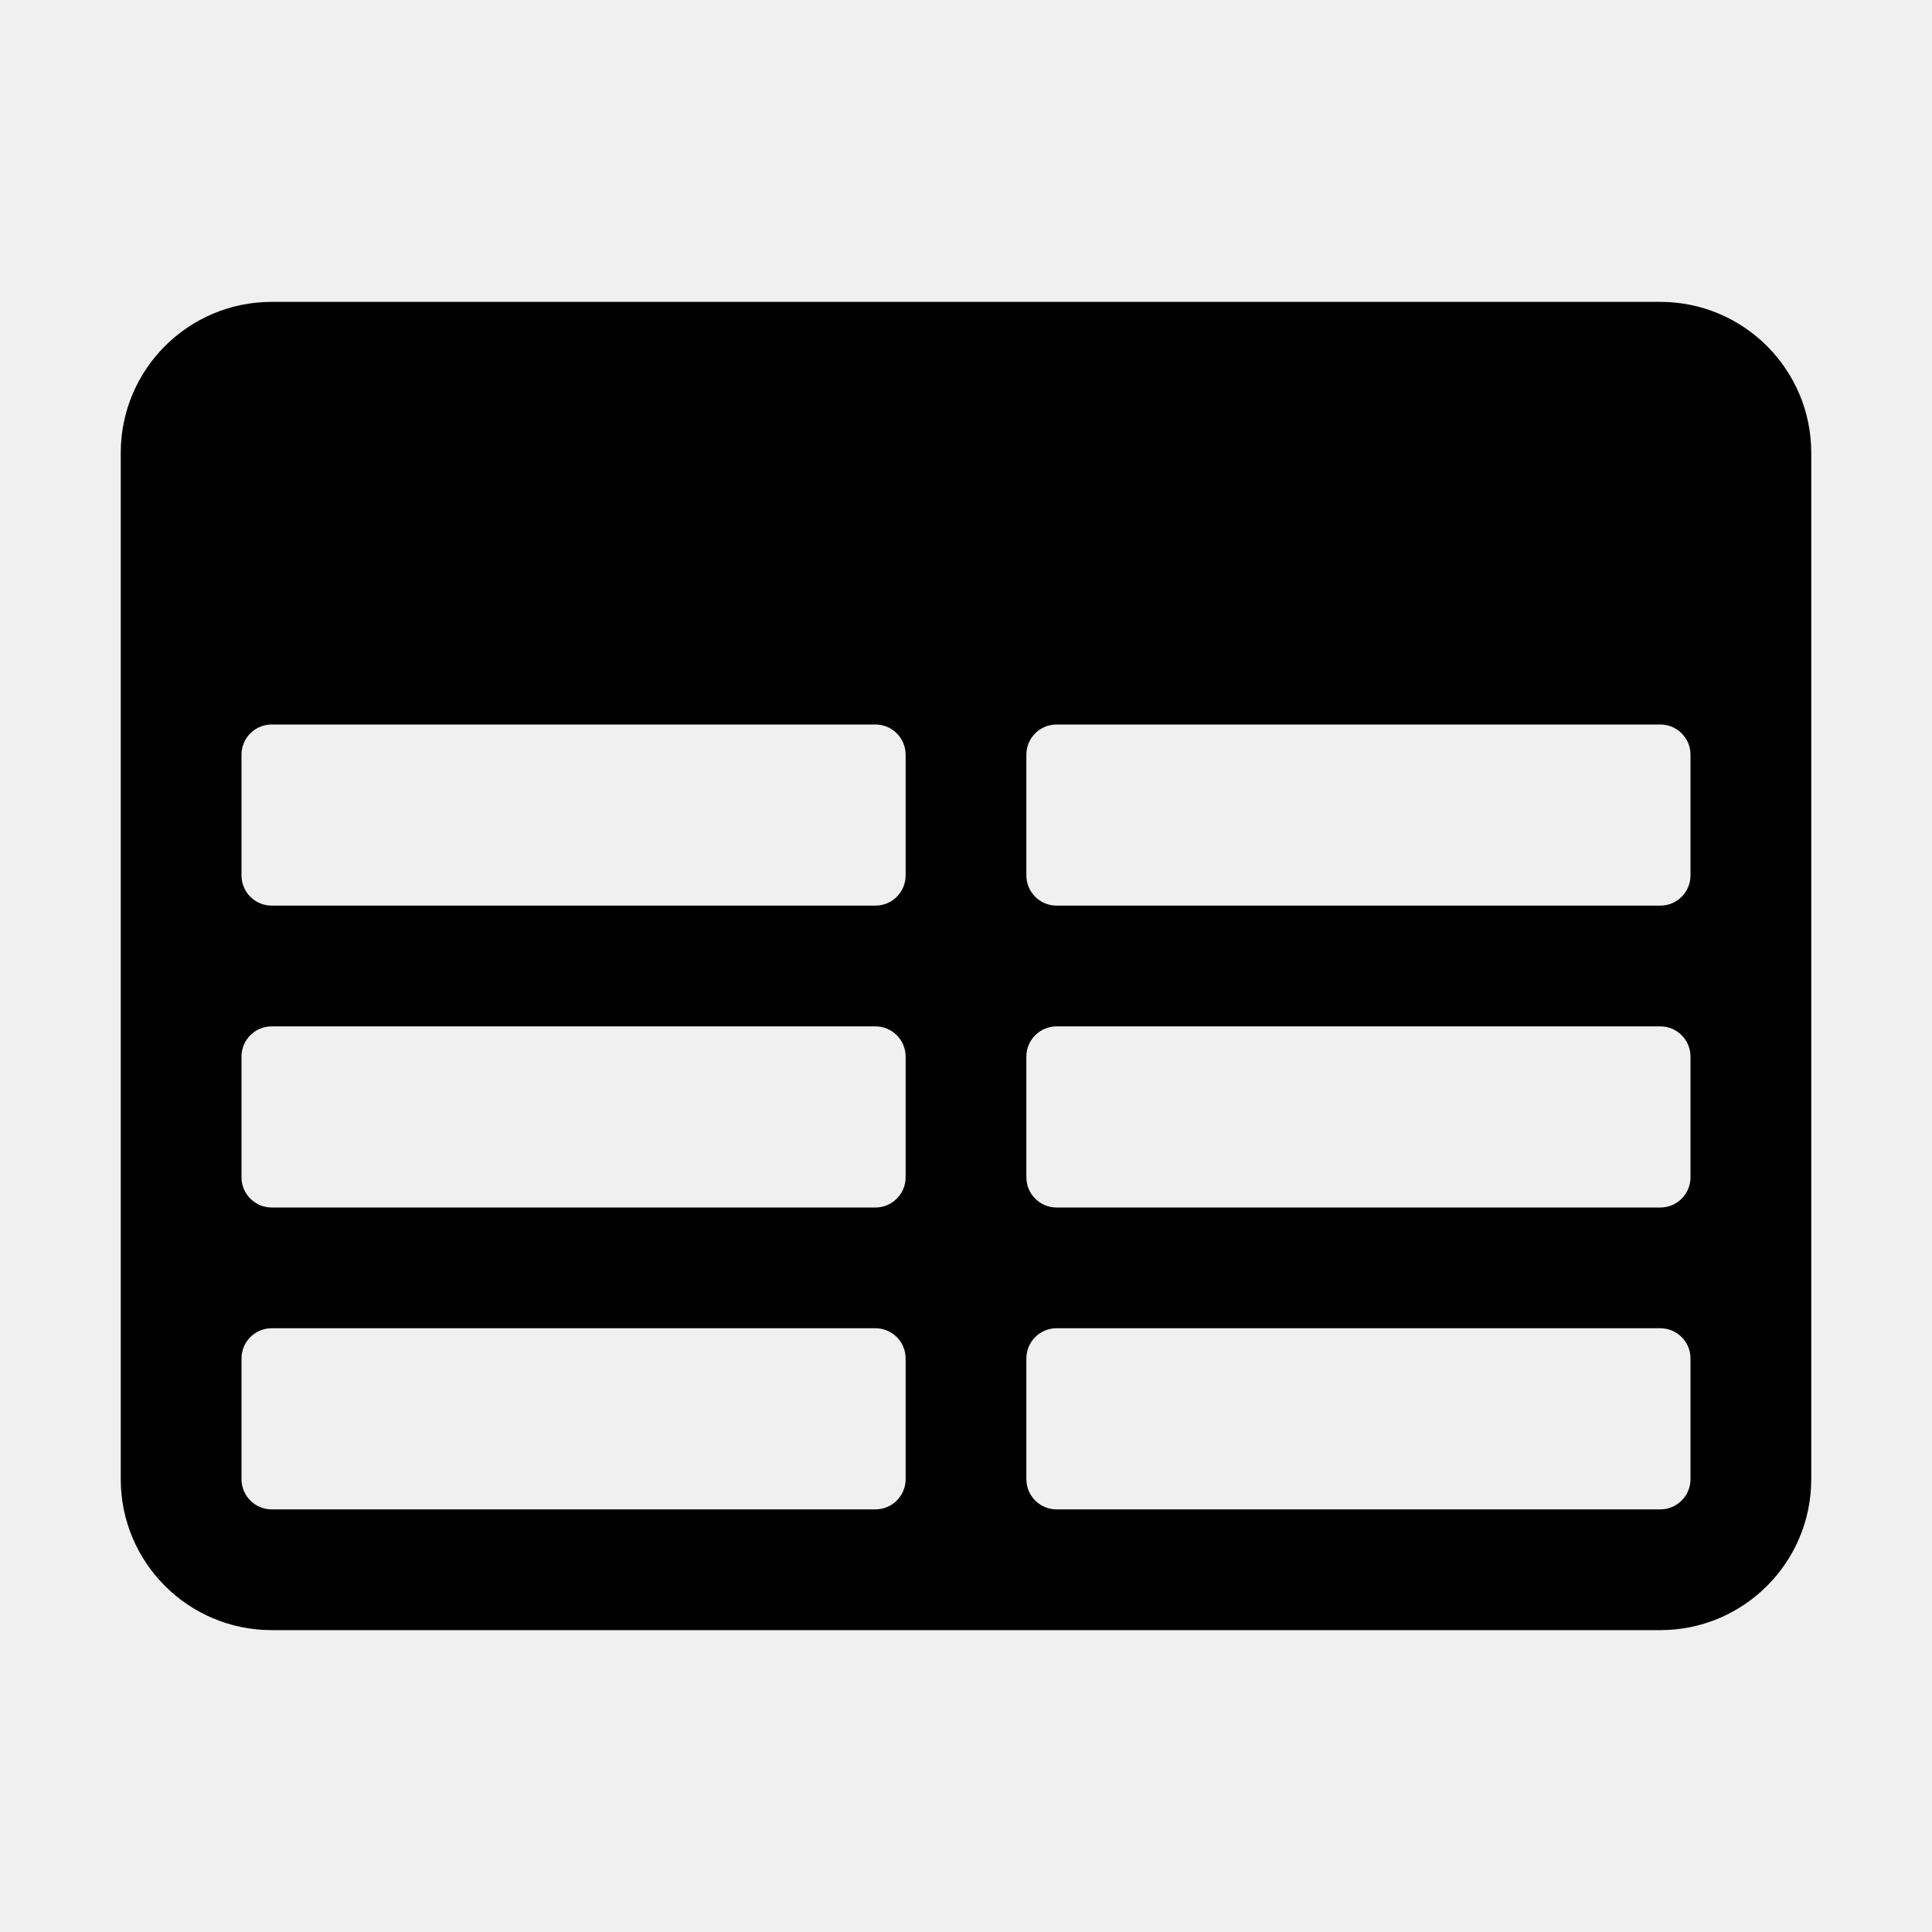
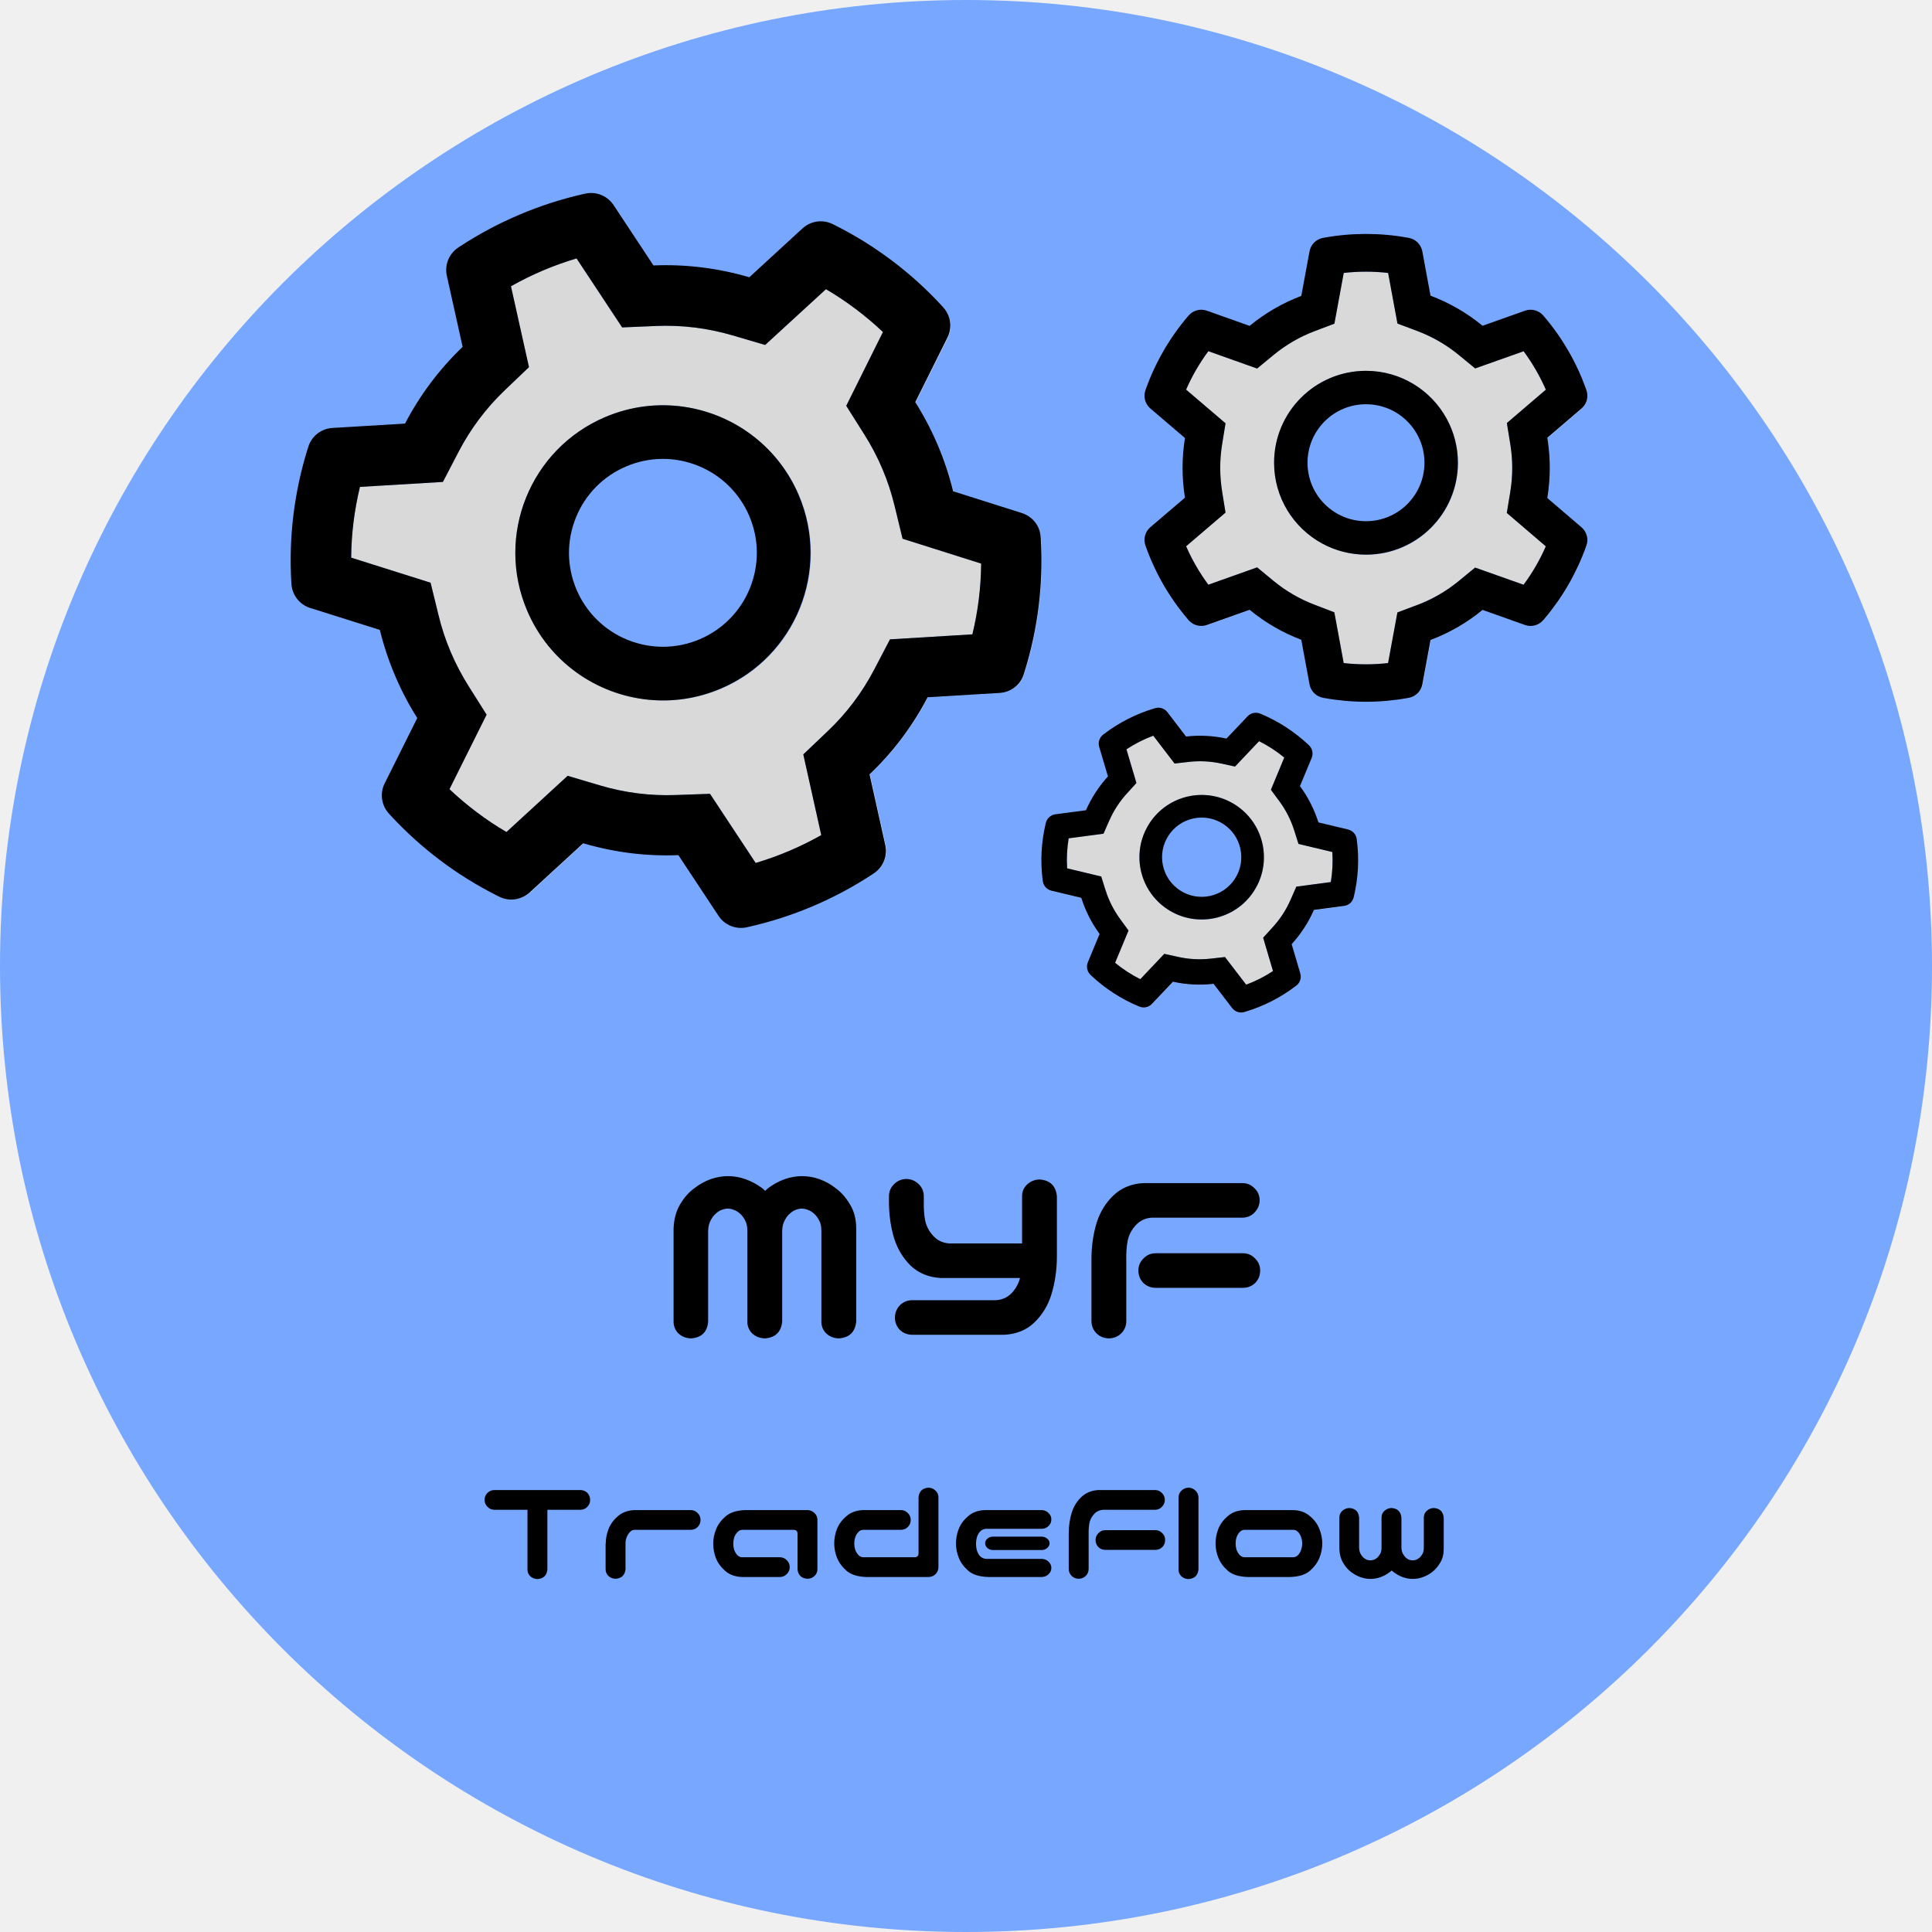
- <svg xmlns="http://www.w3.org/2000/svg" viewBox="0 0 24 24" fill="currentColor" class="size-6">
-   <path fill-rule="evenodd" d="M1.5 5.625c0-1.036.84-1.875 1.875-1.875h17.25c1.035 0 1.875.84 1.875 1.875v12.75c0 1.035-.84 1.875-1.875 1.875H3.375A1.875 1.875 0 0 1 1.5 18.375V5.625ZM21 9.375A.375.375 0 0 0 20.625 9h-7.5a.375.375 0 0 0-.375.375v1.5c0 .207.168.375.375.375h7.5a.375.375 0 0 0 .375-.375v-1.5Zm0 3.75a.375.375 0 0 0-.375-.375h-7.5a.375.375 0 0 0-.375.375v1.5c0 .207.168.375.375.375h7.5a.375.375 0 0 0 .375-.375v-1.5Zm0 3.75a.375.375 0 0 0-.375-.375h-7.5a.375.375 0 0 0-.375.375v1.5c0 .207.168.375.375.375h7.5a.375.375 0 0 0 .375-.375v-1.5ZM10.875 18.75a.375.375 0 0 0 .375-.375v-1.5a.375.375 0 0 0-.375-.375h-7.5a.375.375 0 0 0-.375.375v1.5c0 .207.168.375.375.375h7.5ZM3.375 15h7.5a.375.375 0 0 0 .375-.375v-1.5a.375.375 0 0 0-.375-.375h-7.5a.375.375 0 0 0-.375.375v1.5c0 .207.168.375.375.375Zm0-3.75h7.5a.375.375 0 0 0 .375-.375v-1.5A.375.375 0 0 0 10.875 9h-7.5A.375.375 0 0 0 3 9.375v1.5c0 .207.168.375.375.375Z" clip-rule="evenodd" />
+ <svg xmlns="http://www.w3.org/2000/svg" width="256" height="256" viewBox="0 0 256 256" fill="none">
+   <circle cx="128" cy="128" r="128" fill="#77A7FF" />
+   <path d="M64.211 198.746C64.211 198.382 64.335 198.076 64.582 197.828C64.842 197.568 65.155 197.438 65.519 197.438H76.887C77.251 197.438 77.564 197.561 77.824 197.809C78.072 198.069 78.195 198.382 78.195 198.746C78.195 199.111 78.065 199.423 77.805 199.684C77.557 199.931 77.251 200.055 76.887 200.055H72.531V207.965C72.453 208.746 72.023 209.169 71.242 209.234C70.878 209.234 70.559 209.117 70.285 208.883C70.025 208.635 69.894 208.329 69.894 207.965V200.055H65.519C65.155 200.055 64.849 199.924 64.602 199.664C64.341 199.417 64.211 199.111 64.211 198.746ZM80.656 202.555C80.904 201.93 81.32 201.37 81.906 200.875C82.505 200.367 83.26 200.107 84.172 200.094H91.516C91.88 200.094 92.186 200.224 92.434 200.484C92.694 200.732 92.824 201.038 92.824 201.402C92.824 201.767 92.694 202.079 92.434 202.34C92.186 202.587 91.88 202.711 91.516 202.711H84.094C83.846 202.711 83.632 202.815 83.449 203.023C83.267 203.219 83.124 203.453 83.019 203.727C82.928 204 82.883 204.26 82.883 204.508V207.926C82.805 208.707 82.375 209.13 81.594 209.195C81.229 209.195 80.91 209.078 80.637 208.844C80.376 208.596 80.246 208.29 80.246 207.926V204.527H80.266C80.266 203.85 80.396 203.193 80.656 202.555ZM105.676 207.926V203.219C105.676 202.893 105.507 202.724 105.168 202.711H98.332C98.085 202.724 97.87 202.835 97.688 203.043C97.505 203.238 97.368 203.473 97.277 203.746C97.199 204.007 97.16 204.273 97.16 204.547C97.16 204.807 97.199 205.074 97.277 205.348C97.368 205.608 97.505 205.842 97.688 206.051C97.87 206.246 98.085 206.344 98.332 206.344H103.332C103.697 206.344 104.003 206.474 104.25 206.734C104.51 206.982 104.641 207.288 104.641 207.652C104.641 208.017 104.51 208.323 104.25 208.57C104.003 208.831 103.697 208.961 103.332 208.961H98.41C97.499 208.948 96.743 208.694 96.144 208.199C95.559 207.691 95.135 207.125 94.875 206.5C94.628 205.862 94.504 205.204 94.504 204.527C94.504 203.876 94.634 203.238 94.894 202.613C95.155 201.975 95.578 201.409 96.164 200.914C96.75 200.406 97.616 200.133 98.762 200.094H106.965C107.329 200.094 107.642 200.217 107.902 200.465C108.163 200.699 108.299 200.999 108.312 201.363V207.926C108.312 208.29 108.176 208.596 107.902 208.844C107.642 209.078 107.329 209.195 106.965 209.195C106.184 209.13 105.754 208.707 105.676 207.926ZM121.711 198.395C121.789 197.613 122.219 197.19 123 197.125C123.365 197.125 123.677 197.249 123.938 197.496C124.211 197.73 124.348 198.03 124.348 198.395V207.691C124.335 208.056 124.198 208.362 123.938 208.609C123.677 208.844 123.365 208.961 123 208.961H114.797C113.651 208.922 112.785 208.655 112.199 208.16C111.613 207.652 111.19 207.086 110.93 206.461C110.669 205.823 110.539 205.178 110.539 204.527C110.539 203.85 110.663 203.199 110.91 202.574C111.171 201.936 111.594 201.37 112.18 200.875C112.779 200.367 113.534 200.107 114.445 200.094H119.367C119.732 200.094 120.038 200.224 120.285 200.484C120.546 200.732 120.676 201.038 120.676 201.402C120.676 201.767 120.546 202.079 120.285 202.34C120.038 202.587 119.732 202.711 119.367 202.711H114.367C114.12 202.711 113.905 202.815 113.723 203.023C113.54 203.219 113.404 203.453 113.312 203.727C113.234 203.987 113.195 204.247 113.195 204.508C113.195 204.781 113.234 205.055 113.312 205.328C113.404 205.589 113.54 205.823 113.723 206.031C113.905 206.227 114.12 206.331 114.367 206.344H121.203C121.542 206.331 121.711 206.161 121.711 205.836V198.395ZM130.93 208.961C129.784 208.922 128.918 208.655 128.332 208.16C127.746 207.652 127.323 207.086 127.062 206.461C126.802 205.823 126.672 205.178 126.672 204.527C126.672 203.85 126.796 203.199 127.043 202.574C127.303 201.936 127.727 201.37 128.312 200.875C128.911 200.367 129.667 200.107 130.578 200.094H138C138.365 200.094 138.671 200.217 138.918 200.465C139.178 200.699 139.309 200.986 139.309 201.324C139.309 201.676 139.178 201.975 138.918 202.223C138.671 202.457 138.365 202.574 138 202.574H130.695C130.409 202.574 130.155 202.672 129.934 202.867C129.725 203.062 129.569 203.316 129.465 203.629C129.374 203.941 129.328 204.247 129.328 204.547C129.328 204.872 129.374 205.191 129.465 205.504C129.569 205.816 129.725 206.07 129.934 206.266C130.155 206.448 130.409 206.546 130.695 206.559H138C138.365 206.559 138.671 206.676 138.918 206.91C139.178 207.145 139.309 207.424 139.309 207.75C139.309 208.089 139.178 208.375 138.918 208.609C138.671 208.844 138.365 208.961 138 208.961H130.93ZM139.074 204.488C139.074 204.736 138.964 204.951 138.742 205.133C138.547 205.302 138.299 205.387 138 205.387H131.613C131.314 205.387 131.06 205.302 130.852 205.133C130.643 204.951 130.539 204.736 130.539 204.488C130.539 204.254 130.643 204.046 130.852 203.863C131.06 203.694 131.314 203.609 131.613 203.609H138C138.299 203.609 138.553 203.701 138.762 203.883C138.97 204.052 139.074 204.254 139.074 204.488ZM142.902 209.195C142.551 209.182 142.251 209.059 142.004 208.824C141.757 208.577 141.626 208.277 141.613 207.926V203.062C141.626 202.138 141.757 201.266 142.004 200.445C142.264 199.625 142.688 198.935 143.273 198.375C143.872 197.802 144.628 197.49 145.539 197.438H153.078C153.43 197.451 153.723 197.581 153.957 197.828C154.204 198.062 154.335 198.355 154.348 198.707C154.348 199.072 154.224 199.384 153.977 199.645C153.742 199.905 153.443 200.042 153.078 200.055H146.203C145.708 200.081 145.298 200.27 144.973 200.621C144.647 200.973 144.439 201.376 144.348 201.832C144.27 202.275 144.237 202.763 144.25 203.297V207.926C144.237 208.29 144.1 208.596 143.84 208.844C143.579 209.078 143.267 209.195 142.902 209.195ZM145.168 204.059C145.168 203.694 145.298 203.388 145.559 203.141C145.806 202.88 146.112 202.75 146.477 202.75H153.078C153.443 202.75 153.749 202.88 153.996 203.141C154.257 203.388 154.387 203.694 154.387 204.059C154.387 204.423 154.263 204.736 154.016 204.996C153.755 205.243 153.443 205.367 153.078 205.367H146.477C146.112 205.367 145.799 205.243 145.539 204.996C145.292 204.736 145.168 204.423 145.168 204.059ZM157.512 197.125C157.863 197.138 158.163 197.268 158.41 197.516C158.658 197.75 158.788 198.043 158.801 198.395V207.965C158.723 208.746 158.293 209.169 157.512 209.234C157.147 209.234 156.828 209.117 156.555 208.883C156.294 208.635 156.164 208.329 156.164 207.965V198.395C156.177 198.03 156.314 197.73 156.574 197.496C156.835 197.249 157.147 197.125 157.512 197.125ZM165.324 208.961C164.178 208.922 163.312 208.655 162.727 208.16C162.141 207.652 161.717 207.086 161.457 206.461C161.197 205.823 161.066 205.178 161.066 204.527C161.066 203.85 161.19 203.199 161.438 202.574C161.698 201.936 162.121 201.37 162.707 200.875C163.306 200.367 164.061 200.107 164.973 200.094H171.301C172.212 200.107 172.961 200.367 173.547 200.875C174.146 201.37 174.569 201.936 174.816 202.574C175.077 203.199 175.207 203.85 175.207 204.527C175.207 205.178 175.077 205.823 174.816 206.461C174.556 207.086 174.133 207.652 173.547 208.16C172.961 208.655 172.095 208.922 170.949 208.961H165.324ZM164.895 202.711C164.647 202.711 164.432 202.815 164.25 203.023C164.068 203.219 163.931 203.453 163.84 203.727C163.762 203.987 163.723 204.247 163.723 204.508C163.723 204.781 163.762 205.055 163.84 205.328C163.931 205.589 164.068 205.823 164.25 206.031C164.432 206.227 164.647 206.331 164.895 206.344H171.379C171.626 206.331 171.841 206.227 172.023 206.031C172.206 205.823 172.336 205.589 172.414 205.328C172.505 205.055 172.551 204.781 172.551 204.508C172.551 204.247 172.505 203.987 172.414 203.727C172.336 203.453 172.206 203.219 172.023 203.023C171.841 202.815 171.626 202.711 171.379 202.711H164.895ZM181.594 209.215C181.151 209.215 180.708 209.137 180.266 208.98C179.836 208.824 179.419 208.596 179.016 208.297C178.612 207.984 178.26 207.574 177.961 207.066C177.661 206.559 177.499 205.953 177.473 205.25V201.09C177.473 200.725 177.603 200.426 177.863 200.191C178.137 199.944 178.456 199.82 178.82 199.82C179.602 199.885 180.025 200.309 180.09 201.09V205.094C180.103 205.406 180.168 205.673 180.285 205.895C180.402 206.103 180.533 206.272 180.676 206.402C180.819 206.52 180.962 206.611 181.105 206.676C181.262 206.728 181.418 206.754 181.574 206.754C181.73 206.754 181.887 206.728 182.043 206.676C182.199 206.611 182.349 206.52 182.492 206.402C182.635 206.272 182.766 206.103 182.883 205.895C183 205.673 183.059 205.406 183.059 205.094V201.09C183.059 200.725 183.189 200.426 183.449 200.191C183.723 199.944 184.042 199.82 184.406 199.82C185.188 199.885 185.617 200.309 185.695 201.09V205.094C185.708 205.406 185.773 205.667 185.891 205.875C186.008 206.096 186.138 206.272 186.281 206.402C186.424 206.52 186.568 206.611 186.711 206.676C186.867 206.728 187.023 206.754 187.18 206.754C187.336 206.754 187.492 206.728 187.648 206.676C187.805 206.611 187.954 206.52 188.098 206.402C188.241 206.272 188.371 206.103 188.488 205.895C188.605 205.673 188.664 205.406 188.664 205.094V201.09C188.664 200.725 188.794 200.426 189.055 200.191C189.328 199.944 189.647 199.82 190.012 199.82C190.793 199.885 191.223 200.309 191.301 201.09V205.25C191.301 205.953 191.145 206.559 190.832 207.066C190.533 207.574 190.181 207.984 189.777 208.297C189.387 208.596 188.97 208.824 188.527 208.98C188.098 209.137 187.655 209.215 187.199 209.215C186.757 209.215 186.314 209.137 185.871 208.98C185.441 208.824 185.025 208.59 184.621 208.277C184.543 208.225 184.471 208.167 184.406 208.102C184.328 208.167 184.257 208.225 184.191 208.277C183.788 208.59 183.365 208.824 182.922 208.98C182.492 209.137 182.049 209.215 181.594 209.215Z" fill="black" />
+   <path d="M96.465 155.843C97.262 155.843 98.037 155.979 98.789 156.253C99.564 156.526 100.304 156.925 101.011 157.449C101.125 157.563 101.25 157.677 101.387 157.791C101.501 157.677 101.626 157.563 101.763 157.449C102.469 156.925 103.198 156.526 103.95 156.253C104.725 155.979 105.5 155.843 106.274 155.843C107.072 155.843 107.847 155.979 108.599 156.253C109.373 156.526 110.103 156.937 110.786 157.483C111.493 158.007 112.108 158.714 112.632 159.603C113.179 160.491 113.452 161.551 113.452 162.781V175.12C113.315 176.487 112.563 177.228 111.196 177.342C110.558 177.342 110 177.137 109.521 176.727C109.066 176.294 108.838 175.758 108.838 175.12V163.055C108.838 162.508 108.735 162.052 108.53 161.688C108.325 161.3 108.097 161.004 107.847 160.799C107.596 160.571 107.334 160.411 107.061 160.32C106.787 160.206 106.514 160.149 106.24 160.149C105.967 160.149 105.693 160.206 105.42 160.32C105.169 160.411 104.919 160.571 104.668 160.799C104.417 161.004 104.189 161.3 103.984 161.688C103.779 162.052 103.665 162.508 103.643 163.055V175.12C103.506 176.487 102.754 177.228 101.387 177.342C100.749 177.342 100.19 177.137 99.712 176.727C99.256 176.294 99.028 175.758 99.028 175.12V163.055C99.028 162.508 98.926 162.052 98.721 161.688C98.516 161.3 98.288 161.004 98.037 160.799C97.787 160.571 97.524 160.411 97.251 160.32C96.978 160.206 96.704 160.149 96.431 160.149C96.157 160.149 95.884 160.206 95.61 160.32C95.36 160.411 95.109 160.571 94.858 160.799C94.608 161.004 94.38 161.3 94.175 161.688C93.97 162.052 93.856 162.508 93.833 163.055V175.12C93.719 176.487 92.978 177.228 91.611 177.342C90.973 177.342 90.415 177.137 89.936 176.727C89.481 176.294 89.253 175.758 89.253 175.12V162.781C89.299 161.551 89.583 160.491 90.107 159.603C90.632 158.714 91.247 158.007 91.953 157.483C92.659 156.937 93.389 156.526 94.141 156.253C94.915 155.979 95.69 155.843 96.465 155.843ZM120.049 156.219C120.687 156.219 121.234 156.435 121.689 156.868C122.145 157.278 122.384 157.802 122.407 158.44V159.09C122.384 160.024 122.441 160.89 122.578 161.688C122.738 162.462 123.102 163.157 123.672 163.772C124.242 164.388 124.959 164.718 125.825 164.764H135.43V158.509C135.43 157.871 135.658 157.347 136.113 156.937C136.592 156.504 137.15 156.287 137.788 156.287C139.155 156.401 139.907 157.142 140.044 158.509V166.438C140.044 168.261 139.793 169.982 139.292 171.6C138.836 173.035 138.084 174.254 137.036 175.257C136.011 176.237 134.701 176.772 133.105 176.863H120.801C120.186 176.84 119.661 176.624 119.229 176.214C118.818 175.781 118.602 175.257 118.579 174.642C118.579 174.004 118.784 173.457 119.194 173.001C119.627 172.545 120.163 172.306 120.801 172.283H131.943C132.809 172.238 133.527 171.907 134.097 171.292C134.621 170.722 134.974 170.073 135.156 169.344H124.663C123.068 169.253 121.746 168.717 120.698 167.737C119.673 166.735 118.932 165.516 118.477 164.08C118.044 162.645 117.816 161.118 117.793 159.5V158.44C117.816 157.825 118.044 157.312 118.477 156.902C118.91 156.469 119.434 156.242 120.049 156.219ZM146.88 177.342C146.265 177.319 145.741 177.103 145.308 176.692C144.875 176.259 144.647 175.735 144.624 175.12V166.609C144.647 164.992 144.875 163.465 145.308 162.029C145.763 160.594 146.504 159.386 147.529 158.406C148.577 157.404 149.899 156.857 151.494 156.766H164.688C165.303 156.788 165.815 157.016 166.226 157.449C166.659 157.859 166.886 158.372 166.909 158.987C166.909 159.625 166.693 160.172 166.26 160.628C165.85 161.084 165.326 161.323 164.688 161.346H152.656C151.79 161.391 151.073 161.722 150.503 162.337C149.933 162.952 149.569 163.659 149.409 164.456C149.272 165.231 149.215 166.085 149.238 167.02V175.12C149.215 175.758 148.976 176.294 148.521 176.727C148.065 177.137 147.518 177.342 146.88 177.342ZM150.845 168.353C150.845 167.715 151.073 167.179 151.528 166.746C151.961 166.29 152.497 166.062 153.135 166.062H164.688C165.326 166.062 165.861 166.29 166.294 166.746C166.75 167.179 166.978 167.715 166.978 168.353C166.978 168.991 166.761 169.537 166.328 169.993C165.872 170.426 165.326 170.643 164.688 170.643H153.135C152.497 170.643 151.95 170.426 151.494 169.993C151.061 169.537 150.845 168.991 150.845 168.353Z" fill="black" />
+   <g clip-path="url(#clip0_8_27)">
+     <path d="M171.151 125.111L171.156 125.12C171.761 124.456 172.312 123.736 172.8 122.985C173.236 122.313 173.624 121.604 173.959 120.882C173.627 121.6 173.243 122.295 172.811 122.959C172.316 123.721 171.758 124.443 171.151 125.111ZM145.647 98.959C145.637 98.93 145.632 98.904 145.625 98.872C145.635 98.917 145.644 98.963 145.658 99.011L146.806 102.88L146.808 102.876L145.647 98.959ZM172.252 104.166L172.256 104.168L173.786 100.479C173.804 100.434 173.819 100.394 173.83 100.351C173.821 100.373 173.814 100.402 173.805 100.424L172.252 104.166ZM160.425 127.025L162.318 126.812L165.125 130.474C166.378 130.008 167.568 129.406 168.679 128.669L167.374 124.25L168.657 122.843C169.14 122.313 169.587 121.737 169.983 121.128C170.378 120.518 170.723 119.876 171.01 119.219L171.773 117.484L176.34 116.879C176.556 115.566 176.628 114.233 176.544 112.899L172.057 111.823L171.481 110.008C171.042 108.627 170.386 107.341 169.534 106.183L168.401 104.649L170.173 100.379C169.145 99.533 168.024 98.805 166.832 98.21L163.648 101.573L161.793 101.168C160.397 100.865 158.962 100.794 157.533 100.955L155.638 101.172L152.814 97.483C151.561 97.949 150.371 98.551 149.261 99.288L150.582 103.751L149.306 105.157C148.827 105.679 148.389 106.25 147.999 106.851C147.611 107.448 147.269 108.087 146.983 108.734L146.217 110.472L141.603 111.08C141.388 112.393 141.315 113.726 141.399 115.06L145.918 116.14L146.491 117.959C146.924 119.331 147.573 120.612 148.418 121.764L149.533 123.299L147.756 127.577C148.782 128.422 149.91 129.155 151.097 129.746L154.276 126.39L156.139 126.801C157.547 127.112 158.985 127.185 160.425 127.025ZM154.748 120.527C153.549 119.749 152.62 118.709 151.983 117.53C150.586 114.958 150.603 111.722 152.31 109.092C154.791 105.272 159.9 104.186 163.721 106.667C166.35 108.375 167.682 111.324 167.452 114.242C167.352 115.575 166.926 116.902 166.145 118.105C163.667 121.921 158.564 123.006 154.748 120.527ZM139.314 118.021C139.05 117.955 138.815 117.825 138.631 117.644C138.825 117.837 139.066 117.982 139.345 118.052L143.284 118.99C143.283 118.983 143.278 118.974 143.276 118.968L139.314 118.021ZM178.106 120.038L174.102 120.567C174.097 120.575 174.093 120.589 174.088 120.597L178.085 120.069C178.52 120.011 178.902 119.767 179.138 119.412C178.902 119.75 178.528 119.982 178.106 120.038Z" fill="#D9D9D9" />
+     <path d="M172.195 130.086C172.095 130.284 171.953 130.46 171.768 130.597L171.667 130.676C169.67 132.195 167.417 133.342 165.014 134.062L164.89 134.099C164.598 134.187 164.287 134.184 163.997 134.09C163.707 133.997 163.453 133.818 163.267 133.576L160.81 130.365C159.01 130.57 157.189 130.475 155.421 130.084L152.634 133.024C152.424 133.246 152.152 133.398 151.853 133.46C151.555 133.523 151.245 133.494 150.964 133.376L150.845 133.327C149.697 132.845 148.594 132.262 147.55 131.584L147.562 131.592C148.612 132.273 149.722 132.861 150.864 133.34L150.983 133.389C151.264 133.507 151.575 133.536 151.873 133.473C152.171 133.41 152.444 133.258 152.653 133.037L155.438 130.101C157.208 130.49 159.013 130.584 160.82 130.383L163.274 133.592C163.46 133.833 163.714 134.012 164.004 134.106C164.294 134.199 164.605 134.202 164.896 134.114L165.021 134.078C167.438 133.35 169.669 132.212 171.664 130.697L171.766 130.618C171.949 130.474 172.096 130.29 172.195 130.086Z" fill="#D9D9D9" />
+     <path d="M166.146 118.077C166.92 116.886 167.347 115.566 167.452 114.242C167.682 111.324 166.35 108.375 163.721 106.667C159.9 104.186 154.791 105.272 152.31 109.092C150.603 111.722 150.586 114.958 151.983 117.53C152.617 118.697 153.541 119.727 154.736 120.503C158.556 122.984 163.665 121.898 166.146 118.077ZM154.826 110.726C155.589 109.551 156.766 108.745 158.137 108.45C159.511 108.158 160.912 108.419 162.087 109.182C163.262 109.946 164.071 111.119 164.363 112.493C164.507 113.168 164.517 113.864 164.391 114.542C164.265 115.22 164.007 115.866 163.631 116.444C162.867 117.619 161.69 118.425 160.32 118.719C159.645 118.864 158.949 118.873 158.271 118.748C157.593 118.622 156.947 118.363 156.369 117.987C155.194 117.224 154.388 116.047 154.094 114.676C153.949 114.002 153.94 113.306 154.065 112.628C154.191 111.95 154.45 111.304 154.826 110.726Z" fill="black" />
+     <path d="M150.964 133.376C151.245 133.494 151.555 133.523 151.853 133.46C152.152 133.398 152.424 133.246 152.634 133.024L155.42 130.084C157.189 130.475 159.01 130.57 160.81 130.365L163.267 133.576C163.453 133.818 163.707 133.997 163.997 134.09C164.287 134.184 164.598 134.187 164.89 134.099L165.014 134.062C167.431 133.335 169.669 132.195 171.667 130.676L171.768 130.597C171.953 130.46 172.095 130.284 172.195 130.086C172.361 129.753 172.404 129.361 172.296 128.984L171.156 125.12L171.151 125.111C171.758 124.443 172.316 123.721 172.811 122.959C173.243 122.295 173.629 121.596 173.959 120.882C174.003 120.788 174.044 120.691 174.088 120.597C174.093 120.589 174.097 120.575 174.102 120.567L178.106 120.038C178.528 119.982 178.902 119.75 179.138 119.412C179.244 119.257 179.325 119.081 179.37 118.892L179.401 118.766C179.979 116.325 180.11 113.8 179.788 111.312L179.771 111.183C179.732 110.882 179.602 110.599 179.399 110.372C179.196 110.146 178.93 109.986 178.634 109.914L174.701 108.975C174.149 107.242 173.332 105.627 172.256 104.168L172.252 104.166L173.805 100.424C173.814 100.402 173.825 100.376 173.83 100.351C173.927 100.076 173.943 99.779 173.875 99.496C173.807 99.213 173.658 98.955 173.447 98.755L173.353 98.667C171.545 96.967 169.391 95.569 167.104 94.608L166.985 94.559C166.704 94.441 166.393 94.412 166.095 94.474C165.797 94.537 165.524 94.689 165.315 94.91L162.514 97.864C160.755 97.482 158.945 97.39 157.157 97.593L154.681 94.359C154.495 94.117 154.241 93.938 153.951 93.844C153.661 93.751 153.35 93.748 153.059 93.836L152.934 93.873C150.532 94.593 148.278 95.74 146.282 97.259L146.18 97.338C145.95 97.513 145.775 97.751 145.676 98.023C145.578 98.295 145.56 98.59 145.625 98.872C145.635 98.9 145.637 98.93 145.647 98.959L146.808 102.876L146.806 102.88C146.204 103.54 145.657 104.252 145.17 105.003C144.68 105.757 144.249 106.55 143.893 107.365L139.842 107.897C139.54 107.937 139.257 108.068 139.032 108.273C138.806 108.478 138.648 108.746 138.578 109.043L138.547 109.168C137.972 111.611 137.839 114.123 138.16 116.623L138.177 116.752C138.224 117.101 138.385 117.412 138.631 117.644C138.818 117.821 139.05 117.955 139.314 118.021L143.276 118.968C143.278 118.974 143.283 118.983 143.284 118.99C143.832 120.703 144.64 122.306 145.702 123.751L144.144 127.511C144.027 127.792 143.999 128.103 144.063 128.401C144.127 128.699 144.28 128.971 144.502 129.18L144.595 129.268C145.501 130.119 146.489 130.895 147.539 131.577L147.55 131.584C148.596 132.263 149.707 132.85 150.845 133.327L150.964 133.376ZM151.097 129.746C149.905 129.151 148.784 128.423 147.756 127.577L149.533 123.299L148.418 121.764C147.573 120.612 146.924 119.331 146.491 117.959L145.918 116.14L141.399 115.06C141.315 113.726 141.388 112.393 141.603 111.08L146.217 110.472L146.983 108.734C147.269 108.087 147.611 107.448 147.999 106.851C148.389 106.25 148.827 105.679 149.306 105.157L150.582 103.751L149.261 99.288C150.371 98.551 151.561 97.949 152.814 97.483L155.638 101.172L157.533 100.955C158.962 100.794 160.397 100.865 161.793 101.168L163.648 101.573L166.832 98.21C168.019 98.801 169.147 99.534 170.173 100.379L168.401 104.649L169.534 106.183C170.386 107.341 171.042 108.627 171.481 110.008L172.057 111.823L176.544 112.899C176.628 114.233 176.556 115.566 176.34 116.879L171.773 117.484L171.01 119.219C170.723 119.876 170.378 120.518 169.983 121.128C169.587 121.737 169.14 122.313 168.657 122.843L167.374 124.25L168.679 128.669C167.568 129.405 166.375 130.011 165.125 130.474L162.318 126.812L160.425 127.025C158.985 127.185 157.547 127.112 156.139 126.801L154.276 126.39L151.097 129.746Z" fill="black" />
+   </g>
+   <path d="M205.028 65.997L205.042 66.004C205.256 64.697 205.36 63.361 205.36 62.04C205.36 60.857 205.27 59.667 205.104 58.504C205.27 59.66 205.353 60.829 205.353 61.998C205.353 63.34 205.242 64.683 205.028 65.997ZM152.427 54.125C152.392 54.097 152.364 54.07 152.33 54.035C152.378 54.084 152.427 54.132 152.482 54.18L157.014 58.048V58.041L152.427 54.125ZM189.551 39.181H189.558L188.486 33.383C188.472 33.314 188.458 33.252 188.437 33.19C188.444 33.224 188.458 33.266 188.465 33.3L189.551 39.181ZM193.287 76.991L195.46 75.206L201.88 77.482C203.056 75.897 204.045 74.196 204.827 72.39L199.659 67.969L200.116 65.195C200.289 64.15 200.379 63.078 200.379 62.005C200.379 60.933 200.289 59.861 200.116 58.816L199.666 56.055L204.834 51.634C204.045 49.836 203.063 48.127 201.887 46.542L195.467 48.819L193.294 47.034C191.641 45.678 189.793 44.612 187.808 43.865L185.172 42.876L183.933 36.165C181.979 35.943 180.007 35.943 178.053 36.165L176.814 42.889L174.192 43.879C172.22 44.626 170.387 45.691 168.747 47.041L166.575 48.832L160.113 46.535C158.937 48.12 157.948 49.822 157.166 51.627L162.389 56.09L161.94 58.857C161.767 59.888 161.684 60.947 161.684 62.005C161.684 63.057 161.774 64.122 161.94 65.153L162.389 67.921L157.166 72.383C157.955 74.182 158.937 75.891 160.113 77.475L166.575 75.178L168.747 76.97C170.387 78.319 172.22 79.384 174.192 80.132L176.807 81.135L178.046 87.86C179.997 88.081 181.982 88.081 183.927 87.86L185.165 81.149L187.801 80.159C189.793 79.412 191.634 78.347 193.287 76.991ZM181.035 73.511C178.924 73.511 176.939 72.971 175.202 72.023C171.404 69.961 168.823 65.942 168.823 61.313C168.823 54.589 174.275 49.137 181 49.137C185.628 49.137 189.648 51.717 191.71 55.516C192.658 57.245 193.197 59.231 193.197 61.348C193.197 68.066 187.752 73.511 181.035 73.511ZM159.912 82.816C159.532 82.947 159.138 82.975 158.764 82.899C159.158 82.982 159.573 82.968 159.975 82.83L165.606 80.823C165.599 80.817 165.586 80.81 165.579 80.803L159.912 82.816ZM209.56 54.125L205.028 57.999C205.028 58.013 205.035 58.034 205.035 58.048L209.56 54.18C210.051 53.758 210.327 53.15 210.334 52.52C210.314 53.129 210.037 53.717 209.56 54.125Z" fill="#D9D9D9" />
+   <path d="M210.321 71.317C210.355 71.643 210.321 71.975 210.203 72.293L210.141 72.473C208.89 75.958 207.022 79.19 204.627 82.013L204.502 82.159C204.212 82.502 203.824 82.748 203.39 82.866C202.957 82.983 202.497 82.966 202.074 82.816L196.449 80.817C194.386 82.517 192.055 83.863 189.551 84.802L188.465 90.682C188.383 91.125 188.168 91.532 187.85 91.85C187.531 92.167 187.123 92.38 186.68 92.46L186.493 92.495C184.685 92.822 182.851 92.986 181.014 92.986H181.035C182.882 92.986 184.729 92.82 186.528 92.495L186.715 92.46C187.157 92.38 187.565 92.167 187.884 91.85C188.203 91.532 188.418 91.125 188.5 90.682L189.586 84.808C192.09 83.868 194.401 82.532 196.477 80.83L202.094 82.83C202.518 82.98 202.977 82.997 203.411 82.88C203.845 82.762 204.233 82.516 204.523 82.173L204.647 82.027C207.055 79.184 208.902 75.981 210.154 72.501L210.217 72.321C210.327 71.996 210.362 71.65 210.321 71.317Z" fill="#D9D9D9" />
+   <path d="M193.177 61.313C193.177 59.217 192.644 57.238 191.71 55.516C189.648 51.717 185.628 49.137 181 49.137C174.275 49.137 168.823 54.589 168.823 61.313C168.823 65.942 171.404 69.961 175.202 72.023C176.925 72.957 178.897 73.49 181 73.49C187.725 73.49 193.177 68.038 193.177 61.313ZM173.251 61.313C173.251 59.245 174.061 57.301 175.521 55.834C176.987 54.367 178.931 53.565 181 53.565C183.069 53.565 185.013 54.367 186.479 55.834C187.2 56.553 187.772 57.407 188.161 58.347C188.551 59.287 188.75 60.295 188.749 61.313C188.749 63.382 187.939 65.326 186.479 66.793C185.761 67.513 184.907 68.085 183.966 68.475C183.026 68.864 182.018 69.064 181 69.062C178.931 69.062 176.987 68.253 175.521 66.793C174.8 66.074 174.228 65.22 173.839 64.28C173.449 63.339 173.25 62.331 173.251 61.313Z" fill="black" />
+   <path d="M186.68 92.46C187.123 92.38 187.531 92.167 187.85 91.85C188.168 91.532 188.383 91.125 188.465 90.682L189.551 84.802C192.055 83.863 194.385 82.517 196.449 80.817L202.074 82.816C202.497 82.966 202.957 82.983 203.39 82.866C203.824 82.748 204.212 82.502 204.502 82.159L204.627 82.013C207.034 79.17 208.888 75.96 210.141 72.473L210.203 72.293C210.321 71.975 210.355 71.643 210.321 71.317C210.258 70.771 209.995 70.252 209.559 69.871L205.042 66.004L205.028 65.997C205.242 64.683 205.353 63.34 205.353 61.998C205.353 60.829 205.27 59.653 205.104 58.504C205.083 58.352 205.056 58.2 205.035 58.048C205.035 58.034 205.028 58.013 205.028 57.999L209.559 54.125C210.037 53.717 210.314 53.129 210.334 52.52C210.341 52.243 210.3 51.959 210.203 51.69L210.141 51.51C208.893 48.023 207.025 44.791 204.627 41.969L204.502 41.824C204.211 41.482 203.823 41.236 203.39 41.119C202.956 41.001 202.497 41.018 202.074 41.167L196.449 43.166C194.373 41.464 192.063 40.122 189.558 39.181H189.551L188.465 33.3C188.458 33.266 188.451 33.224 188.437 33.19C188.337 32.771 188.118 32.391 187.806 32.095C187.494 31.799 187.103 31.6 186.68 31.522L186.493 31.488C182.889 30.837 179.097 30.837 175.493 31.488L175.306 31.522C174.863 31.603 174.455 31.816 174.137 32.133C173.818 32.451 173.603 32.858 173.521 33.3L172.428 39.209C169.943 40.15 167.63 41.491 165.579 43.18L159.912 41.167C159.489 41.017 159.03 40.999 158.596 41.117C158.162 41.234 157.774 41.481 157.484 41.824L157.36 41.969C154.964 44.793 153.096 48.025 151.846 51.51L151.783 51.69C151.639 52.092 151.614 52.527 151.711 52.943C151.808 53.359 152.023 53.738 152.33 54.035C152.364 54.063 152.392 54.097 152.427 54.125L157.014 58.041V58.048C156.799 59.349 156.695 60.67 156.695 61.991C156.695 63.32 156.799 64.648 157.014 65.942L152.427 69.858C152.085 70.15 151.84 70.54 151.725 70.975C151.61 71.41 151.631 71.87 151.783 72.293L151.846 72.473C153.098 75.96 154.952 79.177 157.36 82.013L157.484 82.159C157.823 82.553 158.273 82.809 158.764 82.899C159.138 82.968 159.532 82.947 159.912 82.816L165.579 80.803C165.586 80.81 165.599 80.817 165.606 80.823C167.661 82.505 169.951 83.84 172.428 84.774L173.521 90.682C173.603 91.125 173.818 91.532 174.137 91.85C174.455 92.167 174.863 92.38 175.306 92.46L175.493 92.495C177.299 92.82 179.146 92.986 180.993 92.986H181.014C182.854 92.986 184.701 92.82 186.493 92.495L186.68 92.46ZM183.927 87.86C181.973 88.081 180 88.081 178.046 87.86L176.807 81.135L174.192 80.132C172.22 79.384 170.387 78.319 168.747 76.97L166.575 75.178L160.113 77.475C158.937 75.891 157.955 74.182 157.166 72.383L162.389 67.921L161.94 65.153C161.774 64.122 161.684 63.057 161.684 62.005C161.684 60.947 161.767 59.888 161.94 58.857L162.389 56.09L157.166 51.627C157.948 49.822 158.937 48.12 160.113 46.535L166.575 48.832L168.747 47.041C170.387 45.691 172.22 44.626 174.192 43.879L176.814 42.889L178.053 36.165C179.997 35.943 181.982 35.943 183.933 36.165L185.172 42.876L187.808 43.865C189.793 44.612 191.641 45.678 193.294 47.034L195.467 48.819L201.887 46.542C203.063 48.127 204.045 49.836 204.834 51.634L199.666 56.055L200.116 58.816C200.289 59.861 200.379 60.933 200.379 62.005C200.379 63.078 200.289 64.15 200.116 65.195L199.659 67.969L204.827 72.39C204.044 74.195 203.055 75.903 201.88 77.482L195.46 75.206L193.287 76.991C191.634 78.347 189.793 79.412 187.801 80.159L185.165 81.149L183.927 87.86Z" fill="black" />
+   <g clip-path="url(#clip1_8_27)">
+     <path d="M126.294 65.103L126.318 65.105C125.815 63.037 125.131 60.999 124.302 59.045C123.559 57.297 122.68 55.594 121.705 53.98C122.675 55.584 123.532 57.26 124.265 58.989C125.107 60.972 125.786 63.026 126.294 65.103ZM41.096 80.558C41.027 80.538 40.969 80.515 40.896 80.486C40.998 80.527 41.1 80.568 41.212 80.605L50.337 83.478L50.333 83.468L41.096 80.558ZM86.593 35.177L86.603 35.173L81.381 27.276C81.317 27.182 81.257 27.099 81.188 27.02C81.219 27.067 81.266 27.119 81.298 27.166L86.593 35.177ZM115.837 88.719L117.928 84.717L128.846 84.054C129.591 80.974 129.985 77.838 130.008 74.678L119.595 71.386L118.53 66.999C118.13 65.346 117.59 63.705 116.917 62.12C116.244 60.535 115.438 59.006 114.527 57.57L112.131 53.772L116.996 43.995C114.702 41.831 112.177 39.922 109.445 38.318L101.383 45.711L97.052 44.435C93.757 43.468 90.359 43.053 86.955 43.194L82.438 43.385L76.397 34.243C73.37 35.142 70.454 36.38 67.705 37.933L70.093 48.649L66.838 51.757C64.393 54.098 62.351 56.824 60.774 59.846L58.688 63.858L47.695 64.517C46.951 67.597 46.556 70.733 46.534 73.893L57.054 77.211L58.126 81.584C58.517 83.216 59.058 84.833 59.722 86.397C60.382 87.952 61.184 89.47 62.076 90.89L64.477 94.698L59.556 104.571C61.85 106.735 64.374 108.644 67.107 110.248L75.217 102.799L79.552 104.085C82.822 105.05 86.201 105.474 89.584 105.342L94.079 105.184L100.128 114.347C103.151 113.45 106.086 112.204 108.821 110.657L106.441 99.961L109.716 96.844C112.192 94.49 114.244 91.76 115.837 88.719ZM95.543 91.262C92.424 92.586 89.151 93.034 85.99 92.723C79.082 92.059 72.746 87.736 69.842 80.895C65.622 70.955 70.26 59.477 80.2 55.258C87.041 52.353 94.602 53.646 100.032 57.967C102.518 59.928 104.562 62.525 105.89 65.654C110.105 75.583 105.473 87.048 95.543 91.262ZM70.161 118.269C69.681 118.702 69.116 118.99 68.516 119.112C69.151 118.987 69.756 118.706 70.262 118.25L77.327 111.751C77.313 111.745 77.288 111.744 77.273 111.738L70.161 118.269ZM125.543 44.712L121.276 53.282C121.284 53.302 121.308 53.329 121.316 53.349L125.578 44.794C126.039 43.862 126.066 42.788 125.681 41.853C126.033 42.766 125.992 43.809 125.543 44.712Z" fill="#D9D9D9" />
+     <path d="M137.455 69.646C137.71 70.105 137.867 70.618 137.893 71.162L137.914 71.467C138.252 77.403 137.519 83.352 135.749 89.028L135.656 89.321C135.443 90.01 135.024 90.618 134.457 91.064C133.889 91.51 133.2 91.772 132.479 91.816L122.911 92.39C120.928 96.198 118.327 99.65 115.216 102.608L117.3 111.982C117.456 112.687 117.395 113.424 117.123 114.093C116.851 114.762 116.381 115.333 115.777 115.73L115.523 115.898C113.055 117.516 110.448 118.909 107.732 120.062L107.763 120.049C110.493 118.89 113.119 117.486 115.574 115.876L115.828 115.708C116.432 115.312 116.902 114.741 117.174 114.071C117.446 113.402 117.508 112.665 117.351 111.96L115.271 102.597C118.383 99.634 120.961 96.211 122.961 92.393L132.519 91.824C133.239 91.779 133.929 91.517 134.496 91.071C135.063 90.626 135.482 90.018 135.696 89.329L135.789 89.036C137.563 83.322 138.284 77.429 137.951 71.499L137.931 71.194C137.89 70.644 137.724 70.111 137.455 69.646Z" fill="#D9D9D9" />
+     <path d="M105.838 65.616C104.522 62.517 102.493 59.927 100.032 57.967C94.602 53.646 87.041 52.353 80.2 55.258C70.26 59.477 65.622 70.955 69.842 80.895C72.746 87.736 79.082 92.059 85.99 92.723C89.122 93.023 92.371 92.573 95.479 91.253C105.419 87.034 110.057 75.556 105.838 65.616ZM76.386 78.117C75.088 75.059 75.065 71.678 76.303 68.594C77.55 65.506 79.92 63.1 82.978 61.802C86.036 60.504 89.413 60.471 92.501 61.718C94.017 62.329 95.398 63.232 96.563 64.378C97.729 65.524 98.657 66.888 99.293 68.394C100.591 71.451 100.614 74.833 99.376 77.917C98.766 79.433 97.863 80.814 96.717 81.979C95.571 83.145 94.207 84.073 92.701 84.709C89.644 86.007 86.262 86.03 83.178 84.792C81.662 84.182 80.281 83.278 79.116 82.133C77.95 80.987 77.023 79.623 76.386 78.117Z" fill="black" />
+     <path d="M115.777 115.73C116.381 115.333 116.851 114.762 117.123 114.093C117.395 113.424 117.456 112.687 117.3 111.982L115.216 102.608C118.327 99.65 120.928 96.198 122.911 92.39L132.479 91.816C133.2 91.772 133.889 91.51 134.457 91.064C135.024 90.618 135.443 90.01 135.656 89.321L135.749 89.028C137.524 83.315 138.25 77.407 137.914 71.467L137.893 71.162C137.867 70.618 137.71 70.105 137.455 69.646C137.02 68.878 136.305 68.276 135.422 67.987L126.318 65.105L126.294 65.103C125.786 63.026 125.107 60.972 124.265 58.989C123.532 57.26 122.671 55.574 121.705 53.981C121.579 53.769 121.442 53.561 121.316 53.349C121.308 53.329 121.284 53.302 121.276 53.282L125.543 44.712C125.992 43.809 126.033 42.766 125.681 41.853C125.518 41.44 125.279 41.047 124.966 40.709L124.761 40.482C120.73 36.111 115.94 32.505 110.625 29.84L110.35 29.703C109.705 29.38 108.978 29.26 108.263 29.358C107.549 29.457 106.881 29.77 106.348 30.255L99.289 36.739C95.153 35.526 90.895 34.992 86.603 35.173L86.593 35.177L81.298 27.166C81.266 27.119 81.23 27.062 81.188 27.02C80.778 26.464 80.215 26.04 79.568 25.798C78.921 25.556 78.218 25.508 77.544 25.658L77.246 25.724C71.51 27.024 65.906 29.403 60.987 32.626L60.732 32.794C60.128 33.191 59.659 33.761 59.387 34.431C59.115 35.1 59.053 35.837 59.209 36.542L61.301 45.961C58.219 48.911 55.641 52.346 53.669 56.128L44.03 56.708C43.31 56.752 42.62 57.014 42.053 57.46C41.485 57.906 41.067 58.514 40.853 59.203L40.76 59.495C38.991 65.172 38.258 71.121 38.596 77.057L38.617 77.362C38.656 78.047 38.892 78.706 39.296 79.26C39.7 79.814 40.256 80.239 40.896 80.486C40.965 80.505 41.027 80.538 41.096 80.558L50.333 83.468L50.337 83.478C50.836 85.535 51.511 87.553 52.341 89.507C53.174 91.47 54.161 93.368 55.29 95.146L50.967 103.812C50.645 104.459 50.528 105.188 50.631 105.904C50.734 106.619 51.052 107.285 51.543 107.815L51.748 108.042C55.787 112.41 60.546 116.002 65.884 118.684L66.16 118.821C66.908 119.191 67.733 119.287 68.516 119.112C69.112 118.98 69.681 118.702 70.161 118.269L77.273 111.738C77.288 111.744 77.313 111.745 77.327 111.751C81.419 112.947 85.642 113.484 89.889 113.31L95.212 121.358C95.61 121.96 96.183 122.427 96.853 122.697C97.524 122.966 98.261 123.025 98.966 122.866L99.263 122.8C102.136 122.147 104.971 121.234 107.701 120.075L107.732 120.062C110.452 118.907 113.078 117.503 115.523 115.898L115.777 115.73ZM108.821 110.657C106.071 112.21 103.155 113.448 100.128 114.347L94.079 105.184L89.584 105.342C86.201 105.474 82.822 105.05 79.552 104.085L75.217 102.799L67.107 110.248C64.374 108.644 61.85 106.735 59.556 104.571L64.477 94.698L62.076 90.89C61.184 89.47 60.382 87.952 59.722 86.397C59.058 84.833 58.517 83.216 58.126 81.584L57.054 77.211L46.534 73.893C46.556 70.733 46.951 67.597 47.695 64.517L58.688 63.858L60.774 59.846C62.351 56.824 64.393 54.098 66.838 51.757L70.093 48.649L67.705 37.933C70.439 36.386 73.374 35.14 76.397 34.243L82.438 43.385L86.955 43.194C90.359 43.053 93.757 43.468 97.052 44.435L101.383 45.711L109.445 38.318C112.177 39.922 114.702 41.831 116.996 43.995L112.131 53.772L114.527 57.57C115.438 59.006 116.244 60.535 116.917 62.12C117.59 63.705 118.13 65.346 118.53 66.999L119.595 71.386L130.008 74.678C129.982 77.837 129.593 80.983 128.846 84.054L117.928 84.717L115.837 88.719C114.244 91.76 112.192 94.49 109.716 96.844L106.441 99.961L108.821 110.657Z" fill="black" />
+   </g>
+   <defs>
+     <clipPath id="clip0_8_27">
+       <rect width="42" height="42" fill="white" transform="translate(152.8 84.9254) rotate(33)" />
+     </clipPath>
+     <clipPath id="clip1_8_27">
+       <rect width="99.556" height="99.556" fill="white" transform="translate(23 47.8994) rotate(-23)" />
+     </clipPath>
+   </defs>
</svg>
